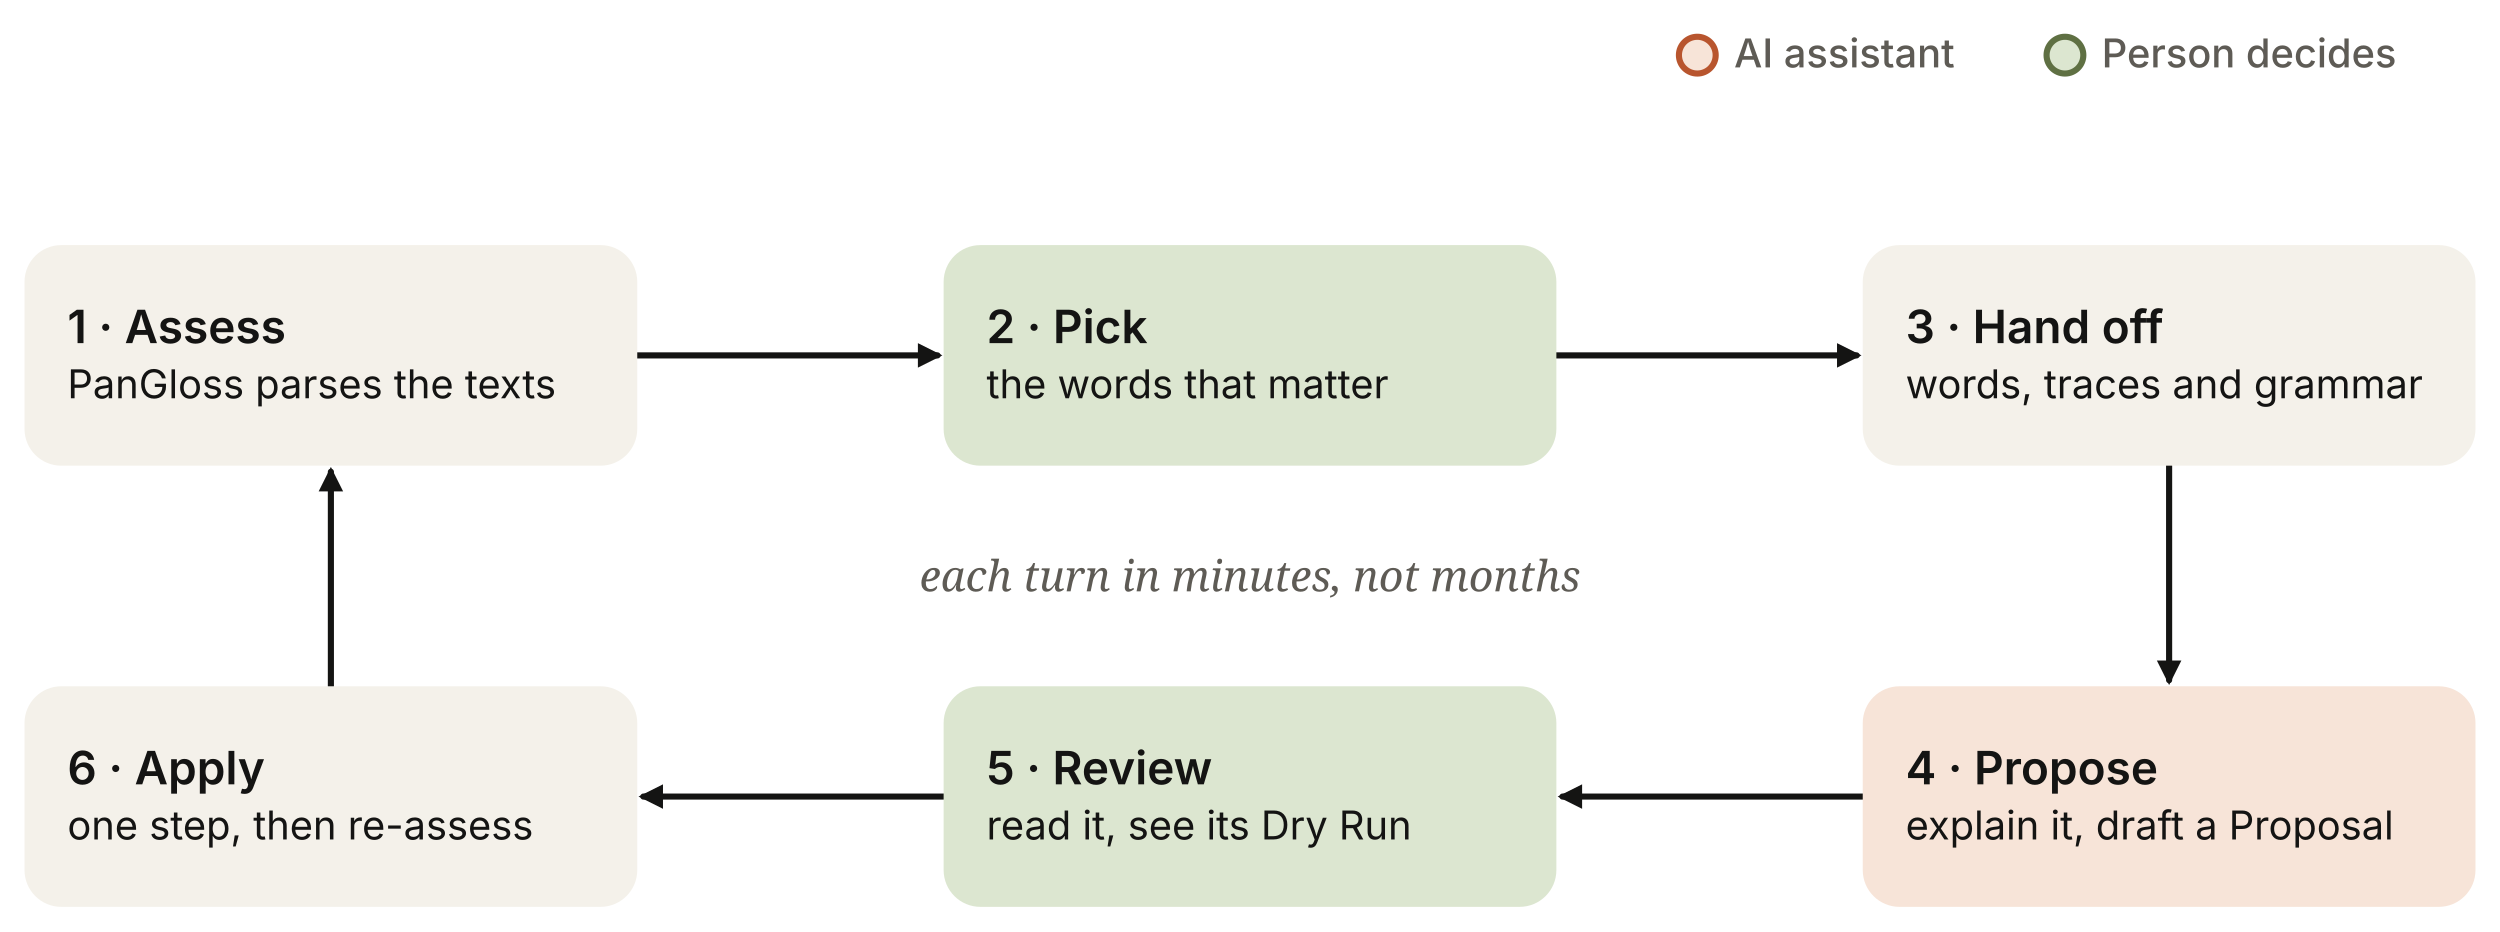
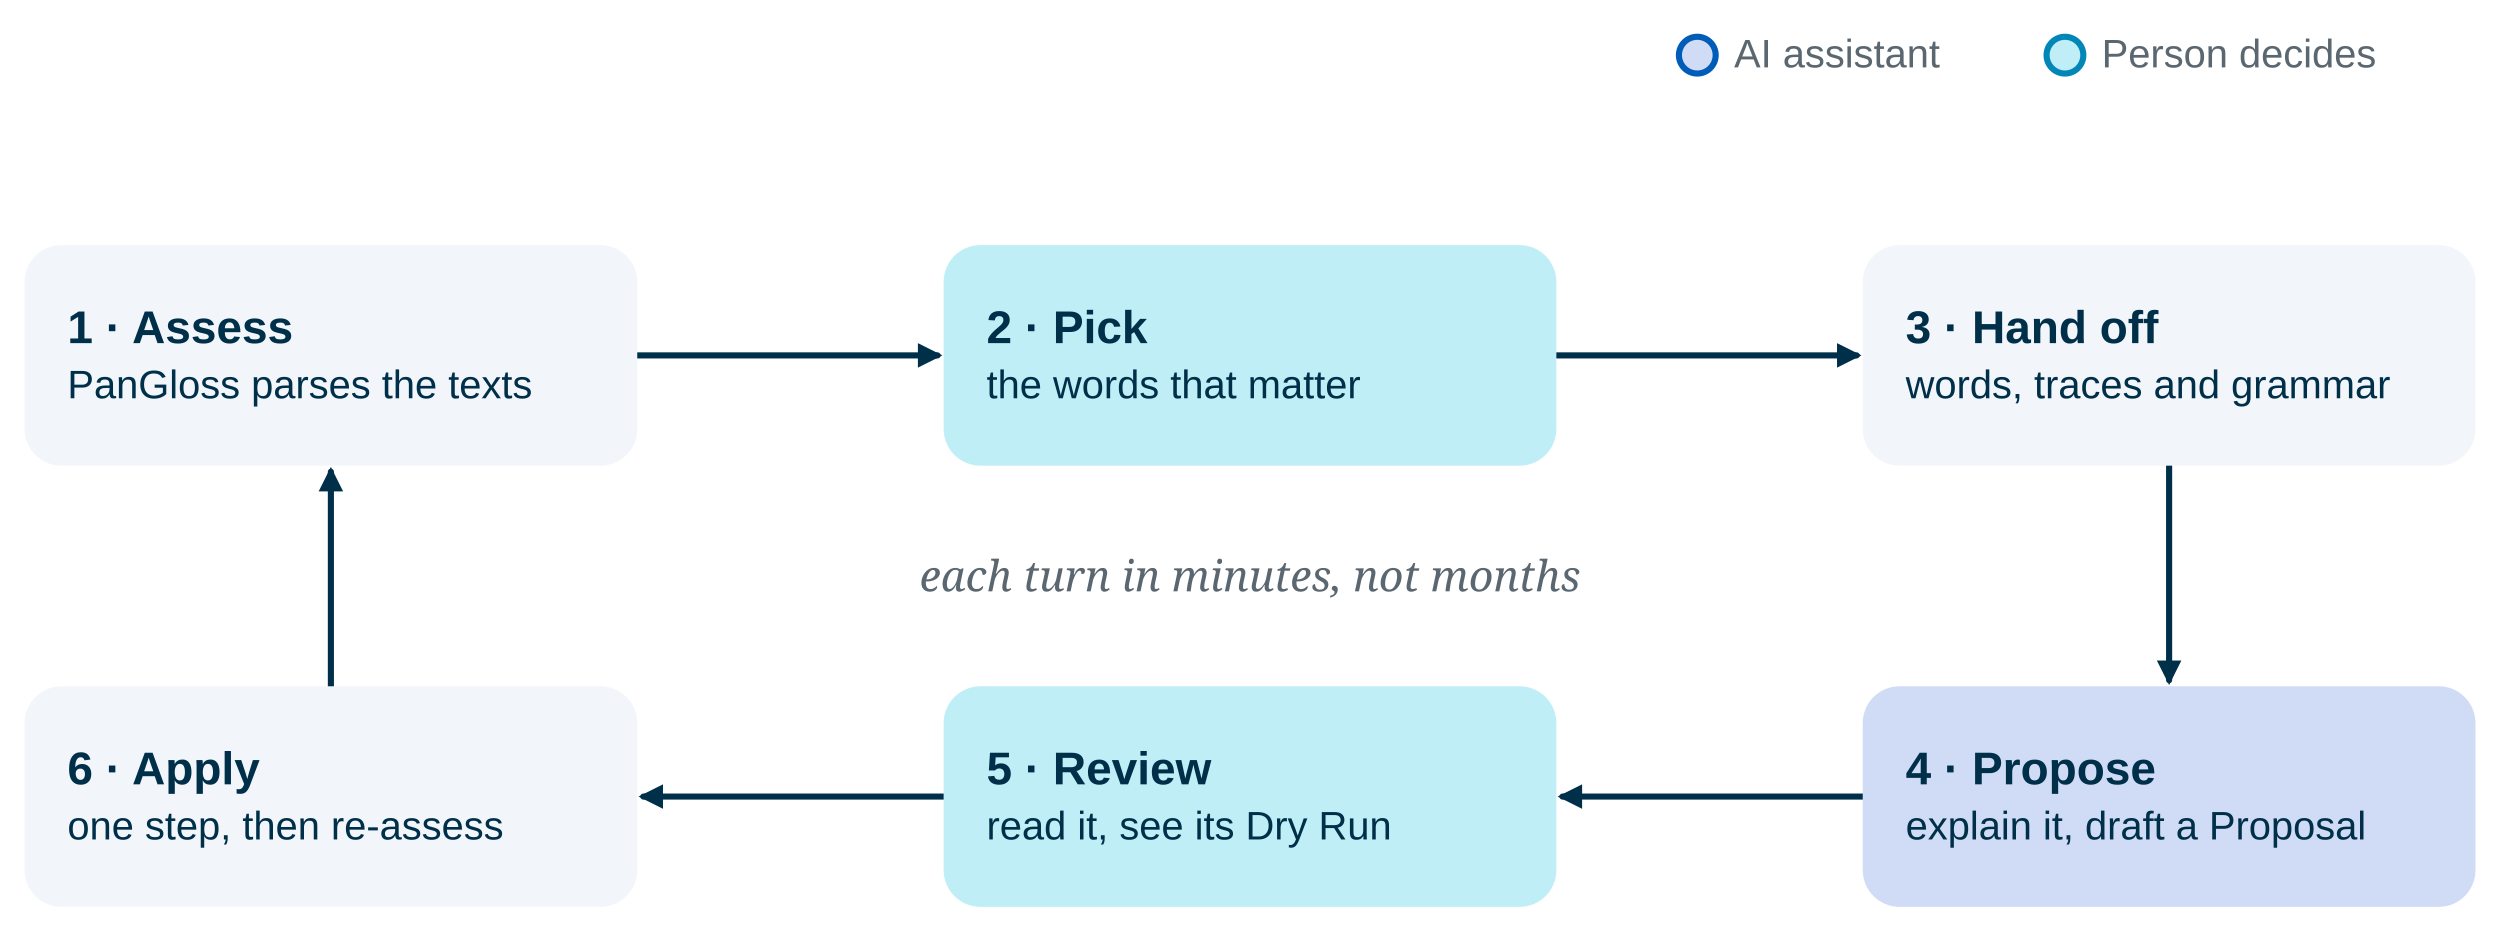
<svg xmlns="http://www.w3.org/2000/svg" viewBox="56 40 816 304" role="img" aria-label="The grammar-improvement loop: assess, pick, hand off, propose, review, apply">
  <defs>
-     <marker id="loop-head-141413" orient="auto" markerWidth="5" markerHeight="5" refX="3.2" refY="2" overflow="visible">
-       <path d="M0 0 L4 2 L0 4 Z" fill="#141413" />
+     <marker id="loop-head-003049" orient="auto" markerWidth="5" markerHeight="5" refX="3.2" refY="2" overflow="visible">
+       <path d="M0 0 L4 2 L0 4 Z" fill="#003049" />
    </marker>
  </defs>
-   <circle cx="610" cy="58" r="6" fill="#F7E4D8" stroke="#B8552E" stroke-width="2" />
-   <text x="622" y="62" font-family="Inter, 'Segoe UI', Arial, sans-serif" fill="#5E5B55" text-anchor="start">
+   <circle cx="610" cy="58" r="6" fill="#D0DCF5" stroke="#005CB9" stroke-width="2" />
+   <text x="622" y="62" font-family="'Source Sans 3', 'Segoe UI', Arial, sans-serif" fill="#5B6770" text-anchor="start">
    <tspan x="622" dy="0" font-size="13" font-weight="500">AI assistant</tspan>
  </text>
-   <circle cx="730" cy="58" r="6" fill="#DCE6D0" stroke="#5F7043" stroke-width="2" />
-   <text x="742" y="62" font-family="Inter, 'Segoe UI', Arial, sans-serif" fill="#5E5B55" text-anchor="start">
+   <circle cx="730" cy="58" r="6" fill="#C0EEF6" stroke="#0087B8" stroke-width="2" />
+   <text x="742" y="62" font-family="'Source Sans 3', 'Segoe UI', Arial, sans-serif" fill="#5B6770" text-anchor="start">
    <tspan x="742" dy="0" font-size="13" font-weight="500">Person decides</tspan>
  </text>
-   <path d="M 264 156 L 362 156" stroke="#141413" stroke-width="2" stroke-linecap="round" fill="none" marker-end="url(#loop-head-141413)" />
-   <path d="M 564 156 L 662 156" stroke="#141413" stroke-width="2" stroke-linecap="round" fill="none" marker-end="url(#loop-head-141413)" />
-   <path d="M 764 192 L 764 262" stroke="#141413" stroke-width="2" stroke-linecap="round" fill="none" marker-end="url(#loop-head-141413)" />
-   <path d="M 664 300 L 566 300" stroke="#141413" stroke-width="2" stroke-linecap="round" fill="none" marker-end="url(#loop-head-141413)" />
-   <path d="M 364 300 L 266 300" stroke="#141413" stroke-width="2" stroke-linecap="round" fill="none" marker-end="url(#loop-head-141413)" />
-   <path d="M 164 264 L 164 194" stroke="#141413" stroke-width="2" stroke-linecap="round" fill="none" marker-end="url(#loop-head-141413)" />
-   <rect x="64" y="120" width="200" height="72" rx="12" fill="#F4F1EA" />
-   <text x="78" y="152.0" font-family="Inter, 'Segoe UI', Arial, sans-serif" fill="#141413" text-anchor="start">
+   <path d="M 264 156 L 362 156" stroke="#003049" stroke-width="2" stroke-linecap="round" fill="none" marker-end="url(#loop-head-003049)" />
+   <path d="M 564 156 L 662 156" stroke="#003049" stroke-width="2" stroke-linecap="round" fill="none" marker-end="url(#loop-head-003049)" />
+   <path d="M 764 192 L 764 262" stroke="#003049" stroke-width="2" stroke-linecap="round" fill="none" marker-end="url(#loop-head-003049)" />
+   <path d="M 664 300 L 566 300" stroke="#003049" stroke-width="2" stroke-linecap="round" fill="none" marker-end="url(#loop-head-003049)" />
+   <path d="M 364 300 L 266 300" stroke="#003049" stroke-width="2" stroke-linecap="round" fill="none" marker-end="url(#loop-head-003049)" />
+   <path d="M 164 264 L 164 194" stroke="#003049" stroke-width="2" stroke-linecap="round" fill="none" marker-end="url(#loop-head-003049)" />
+   <rect x="64" y="120" width="200" height="72" rx="12" fill="#F2F6FA" />
+   <text x="78" y="152.0" font-family="'Source Sans 3', 'Segoe UI', Arial, sans-serif" fill="#003049" text-anchor="start">
    <tspan x="78" dy="0" font-size="15" font-weight="600">1 · Assess</tspan>
    <tspan x="78" dy="18" font-size="13" font-weight="400">PanGloss parses the texts</tspan>
  </text>
-   <rect x="364" y="120" width="200" height="72" rx="12" fill="#DCE6D0" />
-   <text x="378" y="152.0" font-family="Inter, 'Segoe UI', Arial, sans-serif" fill="#141413" text-anchor="start">
+   <rect x="364" y="120" width="200" height="72" rx="12" fill="#C0EEF6" />
+   <text x="378" y="152.0" font-family="'Source Sans 3', 'Segoe UI', Arial, sans-serif" fill="#003049" text-anchor="start">
    <tspan x="378" dy="0" font-size="15" font-weight="600">2 · Pick</tspan>
    <tspan x="378" dy="18" font-size="13" font-weight="400">the words that matter</tspan>
  </text>
-   <rect x="664" y="120" width="200" height="72" rx="12" fill="#F4F1EA" />
-   <text x="678" y="152.0" font-family="Inter, 'Segoe UI', Arial, sans-serif" fill="#141413" text-anchor="start">
+   <rect x="664" y="120" width="200" height="72" rx="12" fill="#F2F6FA" />
+   <text x="678" y="152.0" font-family="'Source Sans 3', 'Segoe UI', Arial, sans-serif" fill="#003049" text-anchor="start">
    <tspan x="678" dy="0" font-size="15" font-weight="600">3 · Hand off</tspan>
    <tspan x="678" dy="18" font-size="13" font-weight="400">words, traces and grammar</tspan>
  </text>
-   <rect x="664" y="264" width="200" height="72" rx="12" fill="#F7E4D8" />
-   <text x="678" y="296.0" font-family="Inter, 'Segoe UI', Arial, sans-serif" fill="#141413" text-anchor="start">
+   <rect x="664" y="264" width="200" height="72" rx="12" fill="#D0DCF5" />
+   <text x="678" y="296.0" font-family="'Source Sans 3', 'Segoe UI', Arial, sans-serif" fill="#003049" text-anchor="start">
    <tspan x="678" dy="0" font-size="15" font-weight="600">4 · Propose</tspan>
    <tspan x="678" dy="18" font-size="13" font-weight="400">explain it, draft a Proposal</tspan>
  </text>
-   <rect x="364" y="264" width="200" height="72" rx="12" fill="#DCE6D0" />
-   <text x="378" y="296.0" font-family="Inter, 'Segoe UI', Arial, sans-serif" fill="#141413" text-anchor="start">
+   <rect x="364" y="264" width="200" height="72" rx="12" fill="#C0EEF6" />
+   <text x="378" y="296.0" font-family="'Source Sans 3', 'Segoe UI', Arial, sans-serif" fill="#003049" text-anchor="start">
    <tspan x="378" dy="0" font-size="15" font-weight="600">5 · Review</tspan>
    <tspan x="378" dy="18" font-size="13" font-weight="400">read it, see its Dry Run</tspan>
  </text>
-   <rect x="64" y="264" width="200" height="72" rx="12" fill="#F4F1EA" />
-   <text x="78" y="296.0" font-family="Inter, 'Segoe UI', Arial, sans-serif" fill="#141413" text-anchor="start">
+   <rect x="64" y="264" width="200" height="72" rx="12" fill="#F2F6FA" />
+   <text x="78" y="296.0" font-family="'Source Sans 3', 'Segoe UI', Arial, sans-serif" fill="#003049" text-anchor="start">
    <tspan x="78" dy="0" font-size="15" font-weight="600">6 · Apply</tspan>
    <tspan x="78" dy="18" font-size="13" font-weight="400">one step, then re-assess</tspan>
  </text>
-   <text x="464" y="233" font-family="'Source Serif 4', Georgia, serif" fill="#5E5B55" text-anchor="middle" font-style="italic">
+   <text x="464" y="233" font-family="'Charis SIL', Georgia, serif" fill="#5B6770" text-anchor="middle" font-style="italic">
    <tspan x="464" dy="0" font-size="14" font-weight="400">each turn in minutes, not months</tspan>
  </text>
</svg>
